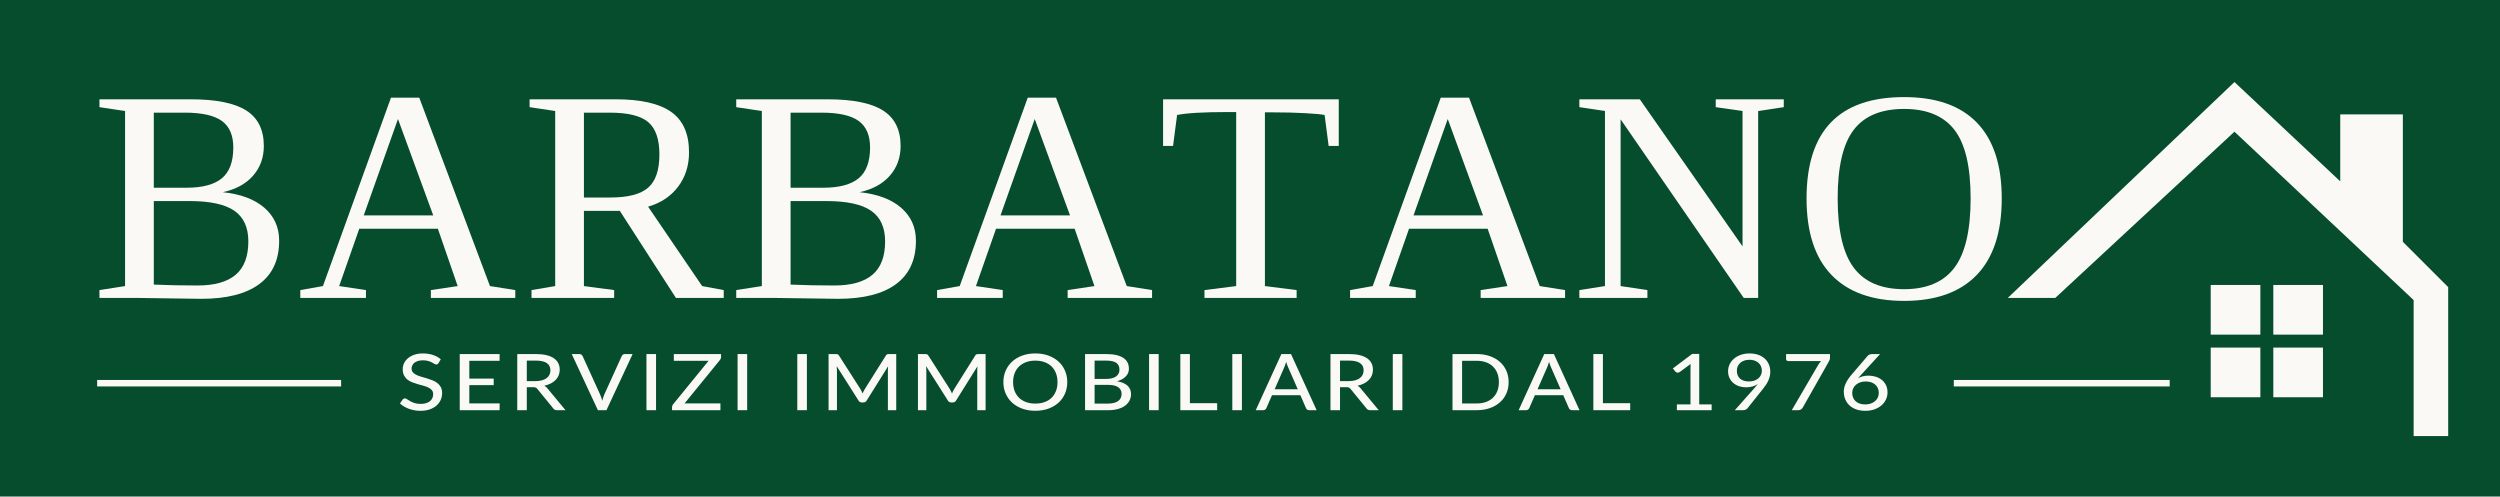
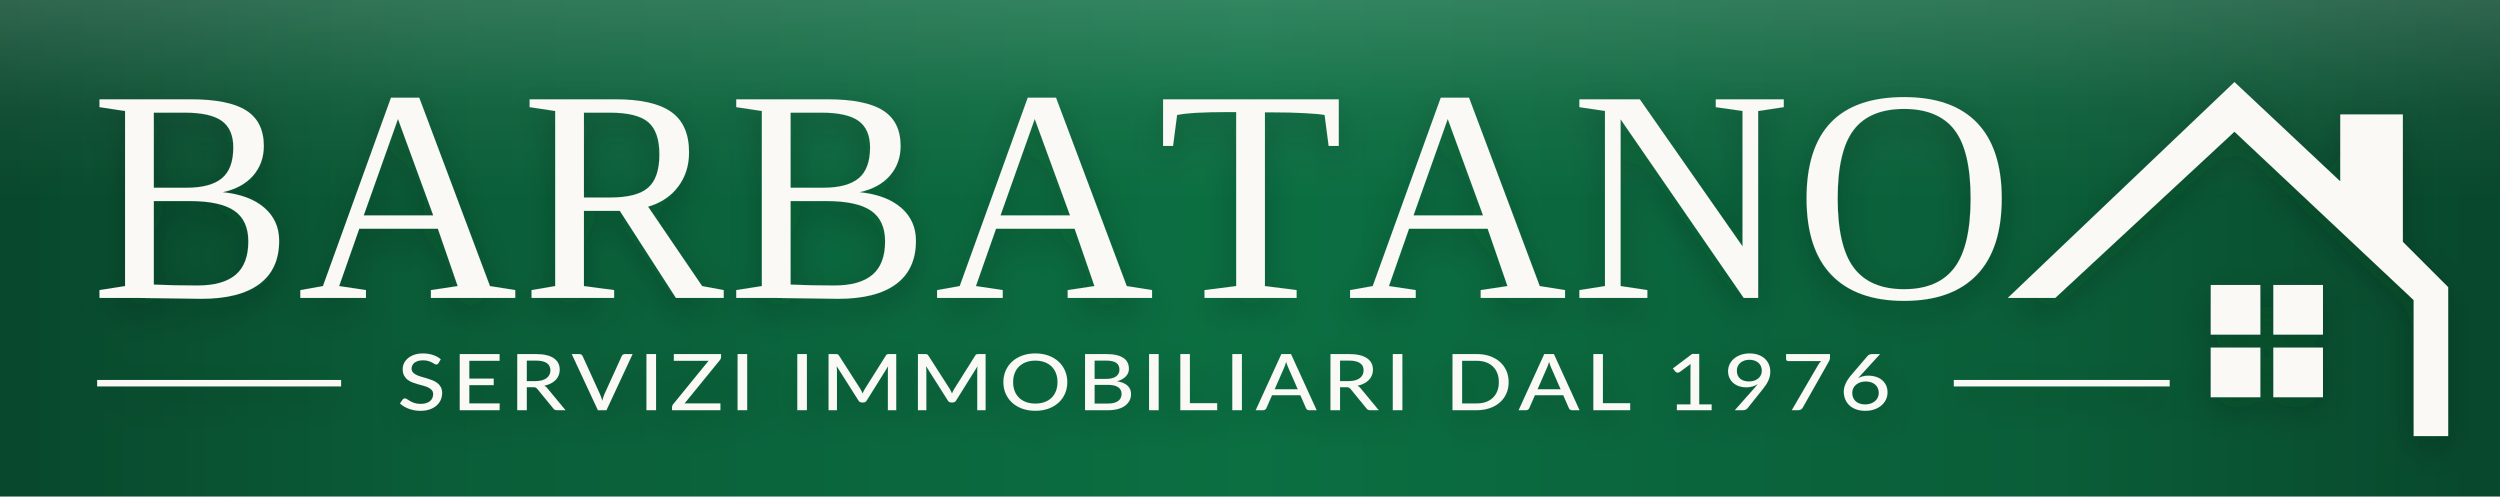
<svg xmlns="http://www.w3.org/2000/svg" viewBox="0 0 1158 230" role="img" aria-label="BARBATANO – Servizi immobiliari dal 1976">
-   <rect width="1158" height="230" fill="#064d2d" />
-   <g fill="#faf9f6">
+   <defs>
+     <linearGradient id="bg" x1="0" y1="0" x2="1" y2="0">
+       <stop offset="0%" stop-color="#08472c" />
+       <stop offset="18%" stop-color="#0a5d38" />
+       <stop offset="50%" stop-color="#0b6f42" />
+       <stop offset="82%" stop-color="#0a5d38" />
+       <stop offset="100%" stop-color="#08472c" />
+     </linearGradient>
+     <linearGradient id="gloss" x1="0" y1="0" x2="0" y2="1">
+       <stop offset="0%" stop-color="#ffffff" stop-opacity="0.16" />
+       <stop offset="55%" stop-color="#ffffff" stop-opacity="0.04" />
+       <stop offset="100%" stop-color="#ffffff" stop-opacity="0" />
+     </linearGradient>
+     <filter id="shadow" x="-3%" y="-12%" width="106%" height="140%">
+       <feDropShadow dx="0" dy="6" stdDeviation="8" flood-color="#032012" flood-opacity="0.22" />
+     </filter>
+   </defs>
+   <rect width="1158" height="230" rx="0" fill="url(#bg)" />
+   <rect x="0" y="0" width="1158" height="92" fill="url(#gloss)" />
+   <g fill="#faf9f6" filter="url(#shadow)">
    <g transform="translate(42 138) scale(0.06896285 -0.06860552)">
      <path transform="translate(0 0)" d="M958 1016Q958 1139 881.0 1195.0Q804 1251 631 1251H424V744H643Q805 744 881.5 808.0Q958 872 958 1016ZM1059 382Q1059 523 965.0 588.5Q871 654 664 654H424V90Q562 84 718 84Q889 84 974.0 156.5Q1059 229 1059 382ZM59 0V53L231 80V1262L59 1288V1341H672Q927 1341 1045.0 1265.5Q1163 1190 1163 1026Q1163 908 1090.5 825.0Q1018 742 887 714Q1068 695 1167.0 608.5Q1266 522 1266 386Q1266 193 1132.5 93.5Q999 -6 743 -6L315 0Z" />
      <path transform="translate(1388 0)" d="M461 53V0H20V53L172 80L629 1352H819L1294 80L1464 53V0H897V53L1077 80L944 467H416L281 80ZM676 1208 446 557H913Z" />
      <path transform="translate(2889 0)" d="M424 588V80L627 53V0H72V53L231 80V1262L59 1288V1341H638Q890 1341 1010.0 1256.0Q1130 1171 1130 983Q1130 849 1057.0 751.5Q984 654 855 616L1218 80L1363 53V0H1042L665 588ZM931 969Q931 1122 856.5 1186.5Q782 1251 595 1251H424V678H601Q780 678 855.5 744.5Q931 811 931 969Z" />
      <path transform="translate(4277 0)" d="M958 1016Q958 1139 881.0 1195.0Q804 1251 631 1251H424V744H643Q805 744 881.5 808.0Q958 872 958 1016ZM1059 382Q1059 523 965.0 588.5Q871 654 664 654H424V90Q562 84 718 84Q889 84 974.0 156.5Q1059 229 1059 382ZM59 0V53L231 80V1262L59 1288V1341H672Q927 1341 1045.0 1265.5Q1163 1190 1163 1026Q1163 908 1090.5 825.0Q1018 742 887 714Q1068 695 1167.0 608.5Q1266 522 1266 386Q1266 193 1132.5 93.5Q999 -6 743 -6L315 0Z" />
      <path transform="translate(5665 0)" d="M461 53V0H20V53L172 80L629 1352H819L1294 80L1464 53V0H897V53L1077 80L944 467H416L281 80ZM676 1208 446 557H913Z" />
      <path transform="translate(7166 0)" d="M315 0V53L528 80V1255H477Q224 1255 131 1235L104 1026H37V1341H1217V1026H1149L1122 1235Q1092 1242 991.0 1247.5Q890 1253 770 1253H721V80L934 53V0Z" />
      <path transform="translate(8439 0)" d="M461 53V0H20V53L172 80L629 1352H819L1294 80L1464 53V0H897V53L1077 80L944 467H416L281 80ZM676 1208 446 557H913Z" />
      <path transform="translate(9940 0)" d="M1155 1262 975 1288V1341H1432V1288L1260 1262V0H1163L336 1206V80L516 53V0H59V53L231 80V1262L59 1288V1341H465L1155 348Z" />
      <path transform="translate(11441 0)" d="M293 672Q293 349 401.0 204.0Q509 59 739 59Q968 59 1077.0 204.0Q1186 349 1186 672Q1186 993 1077.5 1134.5Q969 1276 739 1276Q508 1276 400.5 1134.5Q293 993 293 672ZM84 672Q84 1356 739 1356Q1063 1356 1229.0 1182.5Q1395 1009 1395 672Q1395 330 1227.0 155.0Q1059 -20 739 -20Q420 -20 252.0 154.5Q84 329 84 672Z" />
    </g>
    <g transform="translate(184 190) scale(0.02075149 -0.01810585)">
      <path transform="translate(0 0)" d="M920 1202Q910 1185 899.0 1177.0Q888 1169 871 1169Q853 1169 830.0 1185.5Q807 1202 772.5 1222.5Q738 1243 690.0 1259.5Q642 1276 575 1276Q512 1276 464.5 1259.5Q417 1243 385.0 1214.5Q353 1186 336.5 1147.5Q320 1109 320 1064Q320 1006 349.5 968.0Q379 930 427.0 903.0Q475 876 536.0 856.0Q597 836 661.0 814.5Q725 793 786.0 765.0Q847 737 895.0 694.5Q943 652 972.5 590.5Q1002 529 1002 440Q1002 345 969.5 262.0Q937 179 875.0 117.0Q813 55 722.5 19.5Q632 -16 517 -16Q448 -16 383.0 -2.5Q318 11 260.0 35.5Q202 60 151.5 94.5Q101 129 61 172L122 274Q131 286 143.5 294.0Q156 302 172 302Q193 302 220.5 280.0Q248 258 288.5 231.5Q329 205 385.5 183.0Q442 161 523 161Q589 161 641.0 178.5Q693 196 728.5 228.5Q764 261 783.0 307.0Q802 353 802 409Q802 472 773.0 512.0Q744 552 696.0 579.0Q648 606 587.0 625.0Q526 644 462.0 664.5Q398 685 337.0 712.0Q276 739 228.0 782.5Q180 826 151.0 891.5Q122 957 122 1053Q122 1130 152.0 1202.0Q182 1274 239.5 1329.5Q297 1385 381.0 1418.5Q465 1452 573 1452Q694 1452 795.5 1413.5Q897 1375 972 1303Z" />
      <path transform="translate(1218 0)" d="M1068 173 1067 0H177V1436H1067V1263H391V808H935V641H391V173Z" />
      <path transform="translate(2502 0)" d="M584 744Q666 744 728.5 764.0Q791 784 833.0 820.5Q875 857 896.0 907.5Q917 958 917 1019Q917 1143 835.5 1206.0Q754 1269 591 1269H390V744ZM1254 0H1064Q1007 0 981 45L626 543Q609 568 589.0 578.5Q569 589 529 589H390V0H177V1436H591Q730 1436 830.5 1407.5Q931 1379 996.5 1326.5Q1062 1274 1093.5 1200.0Q1125 1126 1125 1034Q1125 959 1102.0 893.0Q1079 827 1034.5 774.5Q990 722 926.0 684.0Q862 646 781 626Q821 602 850 559Z" />
      <path transform="translate(3893 0)" d="M1361 1436 777 0H586L2 1436H172Q200 1436 217.5 1422.0Q235 1408 244 1386L632 410Q646 374 659.5 331.0Q673 288 684 241Q694 288 706.0 331.0Q718 374 732 410L1119 1386Q1126 1406 1144.5 1421.0Q1163 1436 1190 1436Z" />
      <path transform="translate(5386 0)" d="M391 0H177V1436H391Z" />
      <path transform="translate(6084 0)" d="M1144 1357Q1144 1321 1122 1288L329 173H1130V0H50V84Q50 101 55.5 116.0Q61 131 70 145L865 1263H90V1436H1144Z" />
      <path transform="translate(7420 0)" d="M391 0H177V1436H391Z" />
      <path transform="translate(8753 0)" d="M391 0H177V1436H391Z" />
      <path transform="translate(9451 0)" d="M1687 1436V0H1501V1022Q1501 1045 1502.5 1071.0Q1504 1097 1506 1124L1028 247Q1003 198 951 198H921Q869 198 845 247L358 1127Q364 1071 364 1022V0H177V1436H335Q363 1436 378.5 1430.5Q394 1425 408 1400L888 540Q902 514 914.0 485.0Q926 456 937 427Q958 486 986 541L1457 1400Q1470 1425 1485.5 1430.5Q1501 1436 1529 1436Z" />
      <path transform="translate(11446 0)" d="M1687 1436V0H1501V1022Q1501 1045 1502.5 1071.0Q1504 1097 1506 1124L1028 247Q1003 198 951 198H921Q869 198 845 247L358 1127Q364 1071 364 1022V0H177V1436H335Q363 1436 378.5 1430.5Q394 1425 408 1400L888 540Q902 514 914.0 485.0Q926 456 937 427Q958 486 986 541L1457 1400Q1470 1425 1485.5 1430.5Q1501 1436 1529 1436Z" />
      <path transform="translate(13441 0)" d="M1515 718Q1515 557 1463.5 422.5Q1412 288 1318.0 190.5Q1224 93 1093.0 39.0Q962 -15 802 -15Q643 -15 511.5 39.0Q380 93 286.5 190.5Q193 288 141.0 422.5Q89 557 89 718Q89 878 141.0 1013.0Q193 1148 286.5 1245.5Q380 1343 511.5 1397.5Q643 1452 802 1452Q962 1452 1093.0 1397.5Q1224 1343 1318.0 1245.5Q1412 1148 1463.5 1013.0Q1515 878 1515 718ZM1297 718Q1297 846 1262.0 948.0Q1227 1050 1162.5 1121.0Q1098 1192 1006.5 1230.0Q915 1268 802 1268Q689 1268 597.5 1230.0Q506 1192 441.0 1121.0Q376 1050 341.0 948.0Q306 846 306 718Q306 589 341.0 487.5Q376 386 441.0 315.0Q506 244 597.5 206.5Q689 169 802 169Q915 169 1006.5 206.5Q1098 244 1162.5 315.0Q1227 386 1262.0 487.5Q1297 589 1297 718Z" />
      <path transform="translate(15176 0)" d="M690 169Q771 169 828.5 188.0Q886 207 922.5 240.0Q959 273 976.0 318.5Q993 364 993 418Q993 525 919.0 586.5Q845 648 690 648H390V169ZM390 1269V799H635Q792 799 868.5 862.5Q945 926 945 1034Q945 1157 872.0 1213.0Q799 1269 645 1269ZM645 1436Q780 1436 876.5 1410.0Q973 1384 1035.0 1335.0Q1097 1286 1126.5 1216.5Q1156 1147 1156 1059Q1156 1007 1140.0 959.0Q1124 911 1091.0 869.5Q1058 828 1008.0 795.0Q958 762 890 740Q1203 678 1203 413Q1203 321 1169.0 245.5Q1135 170 1070.0 115.0Q1005 60 910.0 30.0Q815 0 694 0H177V1436Z" />
      <path transform="translate(16605 0)" d="M391 0H177V1436H391Z" />
      <path transform="translate(17303 0)" d="M999 179V0H177V1436H390V179Z" />
      <path transform="translate(18463 0)" d="M391 0H177V1436H391Z" />
      <path transform="translate(19161 0)" d="M940 535 727 1092Q704 1149 681 1236Q670 1193 658.5 1156.0Q647 1119 636 1090L424 535ZM1361 0H1197Q1169 0 1151.0 14.0Q1133 28 1125 50L998 383H365L238 50Q231 31 212.0 15.5Q193 0 166 0H2L574 1436H789Z" />
      <path transform="translate(20654 0)" d="M584 744Q666 744 728.5 764.0Q791 784 833.0 820.5Q875 857 896.0 907.5Q917 958 917 1019Q917 1143 835.5 1206.0Q754 1269 591 1269H390V744ZM1254 0H1064Q1007 0 981 45L626 543Q609 568 589.0 578.5Q569 589 529 589H390V0H177V1436H591Q730 1436 830.5 1407.5Q931 1379 996.5 1326.5Q1062 1274 1093.5 1200.0Q1125 1126 1125 1034Q1125 959 1102.0 893.0Q1079 827 1034.5 774.5Q990 722 926.0 684.0Q862 646 781 626Q821 602 850 559Z" />
      <path transform="translate(22045 0)" d="M391 0H177V1436H391Z" />
      <path transform="translate(23378 0)" d="M1430 718Q1430 557 1378.5 425.0Q1327 293 1233.0 198.5Q1139 104 1008.0 52.0Q877 0 717 0H177V1436H717Q877 1436 1008.0 1384.0Q1139 1332 1233.0 1237.5Q1327 1143 1378.5 1010.5Q1430 878 1430 718ZM1212 718Q1212 846 1177.0 947.5Q1142 1049 1077.5 1119.5Q1013 1190 921.5 1227.0Q830 1264 717 1264H391V172H717Q830 172 921.5 209.0Q1013 246 1077.5 316.5Q1142 387 1177.0 488.0Q1212 589 1212 718Z" />
      <path transform="translate(25029 0)" d="M940 535 727 1092Q704 1149 681 1236Q670 1193 658.5 1156.0Q647 1119 636 1090L424 535ZM1361 0H1197Q1169 0 1151.0 14.0Q1133 28 1125 50L998 383H365L238 50Q231 31 212.0 15.5Q193 0 166 0H2L574 1436H789Z" />
      <path transform="translate(26522 0)" d="M999 179V0H177V1436H390V179Z" />
      <path transform="translate(28317 0)" d="M1022 149V0H246V149H550V1090Q550 1135 553 1183L309 976Q295 965 281.0 962.0Q267 959 254.5 961.0Q242 963 232.5 969.5Q223 976 217 983L156 1068L586 1439H745V149Z" />
      <path transform="translate(29607 0)" d="M295 1012Q295 879 367.0 807.0Q439 735 567 735Q636 735 689.0 757.5Q742 780 778.5 817.5Q815 855 834.0 904.5Q853 954 853 1008Q853 1073 832.5 1125.5Q812 1178 775.0 1214.5Q738 1251 687.5 1270.5Q637 1290 576 1290Q513 1290 461.0 1269.5Q409 1249 372.0 1212.0Q335 1175 315.0 1124.0Q295 1073 295 1012ZM689 568Q728 619 762 668Q708 627 641.5 606.0Q575 585 500 585Q421 585 348.5 612.0Q276 639 220.5 691.5Q165 744 132.0 821.0Q99 898 99 998Q99 1092 134.0 1175.0Q169 1258 232.5 1319.5Q296 1381 384.5 1416.5Q473 1452 579 1452Q684 1452 769.5 1418.0Q855 1384 915.0 1322.5Q975 1261 1008.0 1175.0Q1041 1089 1041 986Q1041 923 1029.5 866.0Q1018 809 996.5 755.0Q975 701 944.5 648.5Q914 596 875 541L530 46Q516 26 489.5 13.0Q463 0 429 0H250Z" />
      <path transform="translate(30897 0)" d="M1084 1436V1349Q1084 1311 1075.5 1287.5Q1067 1264 1059 1247L477 69Q463 40 438.0 20.0Q413 0 371 0H231L822 1161Q837 1189 852.0 1212.5Q867 1236 885 1256H151Q132 1256 118.0 1270.0Q104 1284 104 1303V1436Z" />
      <path transform="translate(32187 0)" d="M578 147Q647 147 703.0 169.5Q759 192 799.0 231.0Q839 270 861.0 324.0Q883 378 883 441Q883 510 861.5 564.5Q840 619 801.5 657.0Q763 695 709.0 715.0Q655 735 589 735Q520 735 465.0 711.5Q410 688 371.0 648.5Q332 609 311.0 556.0Q290 503 290 445Q290 379 309.0 324.0Q328 269 365.0 230.0Q402 191 455.5 169.0Q509 147 578 147ZM486 902Q469 880 452.5 859.5Q436 839 421 819Q469 850 527.5 867.0Q586 884 654 884Q739 884 816.0 856.0Q893 828 951.5 774.0Q1010 720 1044.0 640.0Q1078 560 1078 456Q1078 357 1042.0 270.5Q1006 184 940.5 120.5Q875 57 784.0 20.5Q693 -16 582 -16Q472 -16 383.5 19.0Q295 54 232.5 118.5Q170 183 136.0 274.5Q102 366 102 478Q102 574 143.5 680.5Q185 787 275 908L634 1389Q649 1409 676.0 1422.5Q703 1436 738 1436H912Z" />
    </g>
    <path d="M45 176h113v3H45zm860 0h100v3H905z" />
    <path d="M930 138l105-100 49 46V53h29v59l21 21v69h-16v-63l-83-78-83 77z" />
    <path d="M1024 132h23v23h-23zm29 0h23v23h-23zm-29 29h23v23h-23zm29 0h23v23h-23z" />
  </g>
</svg>
